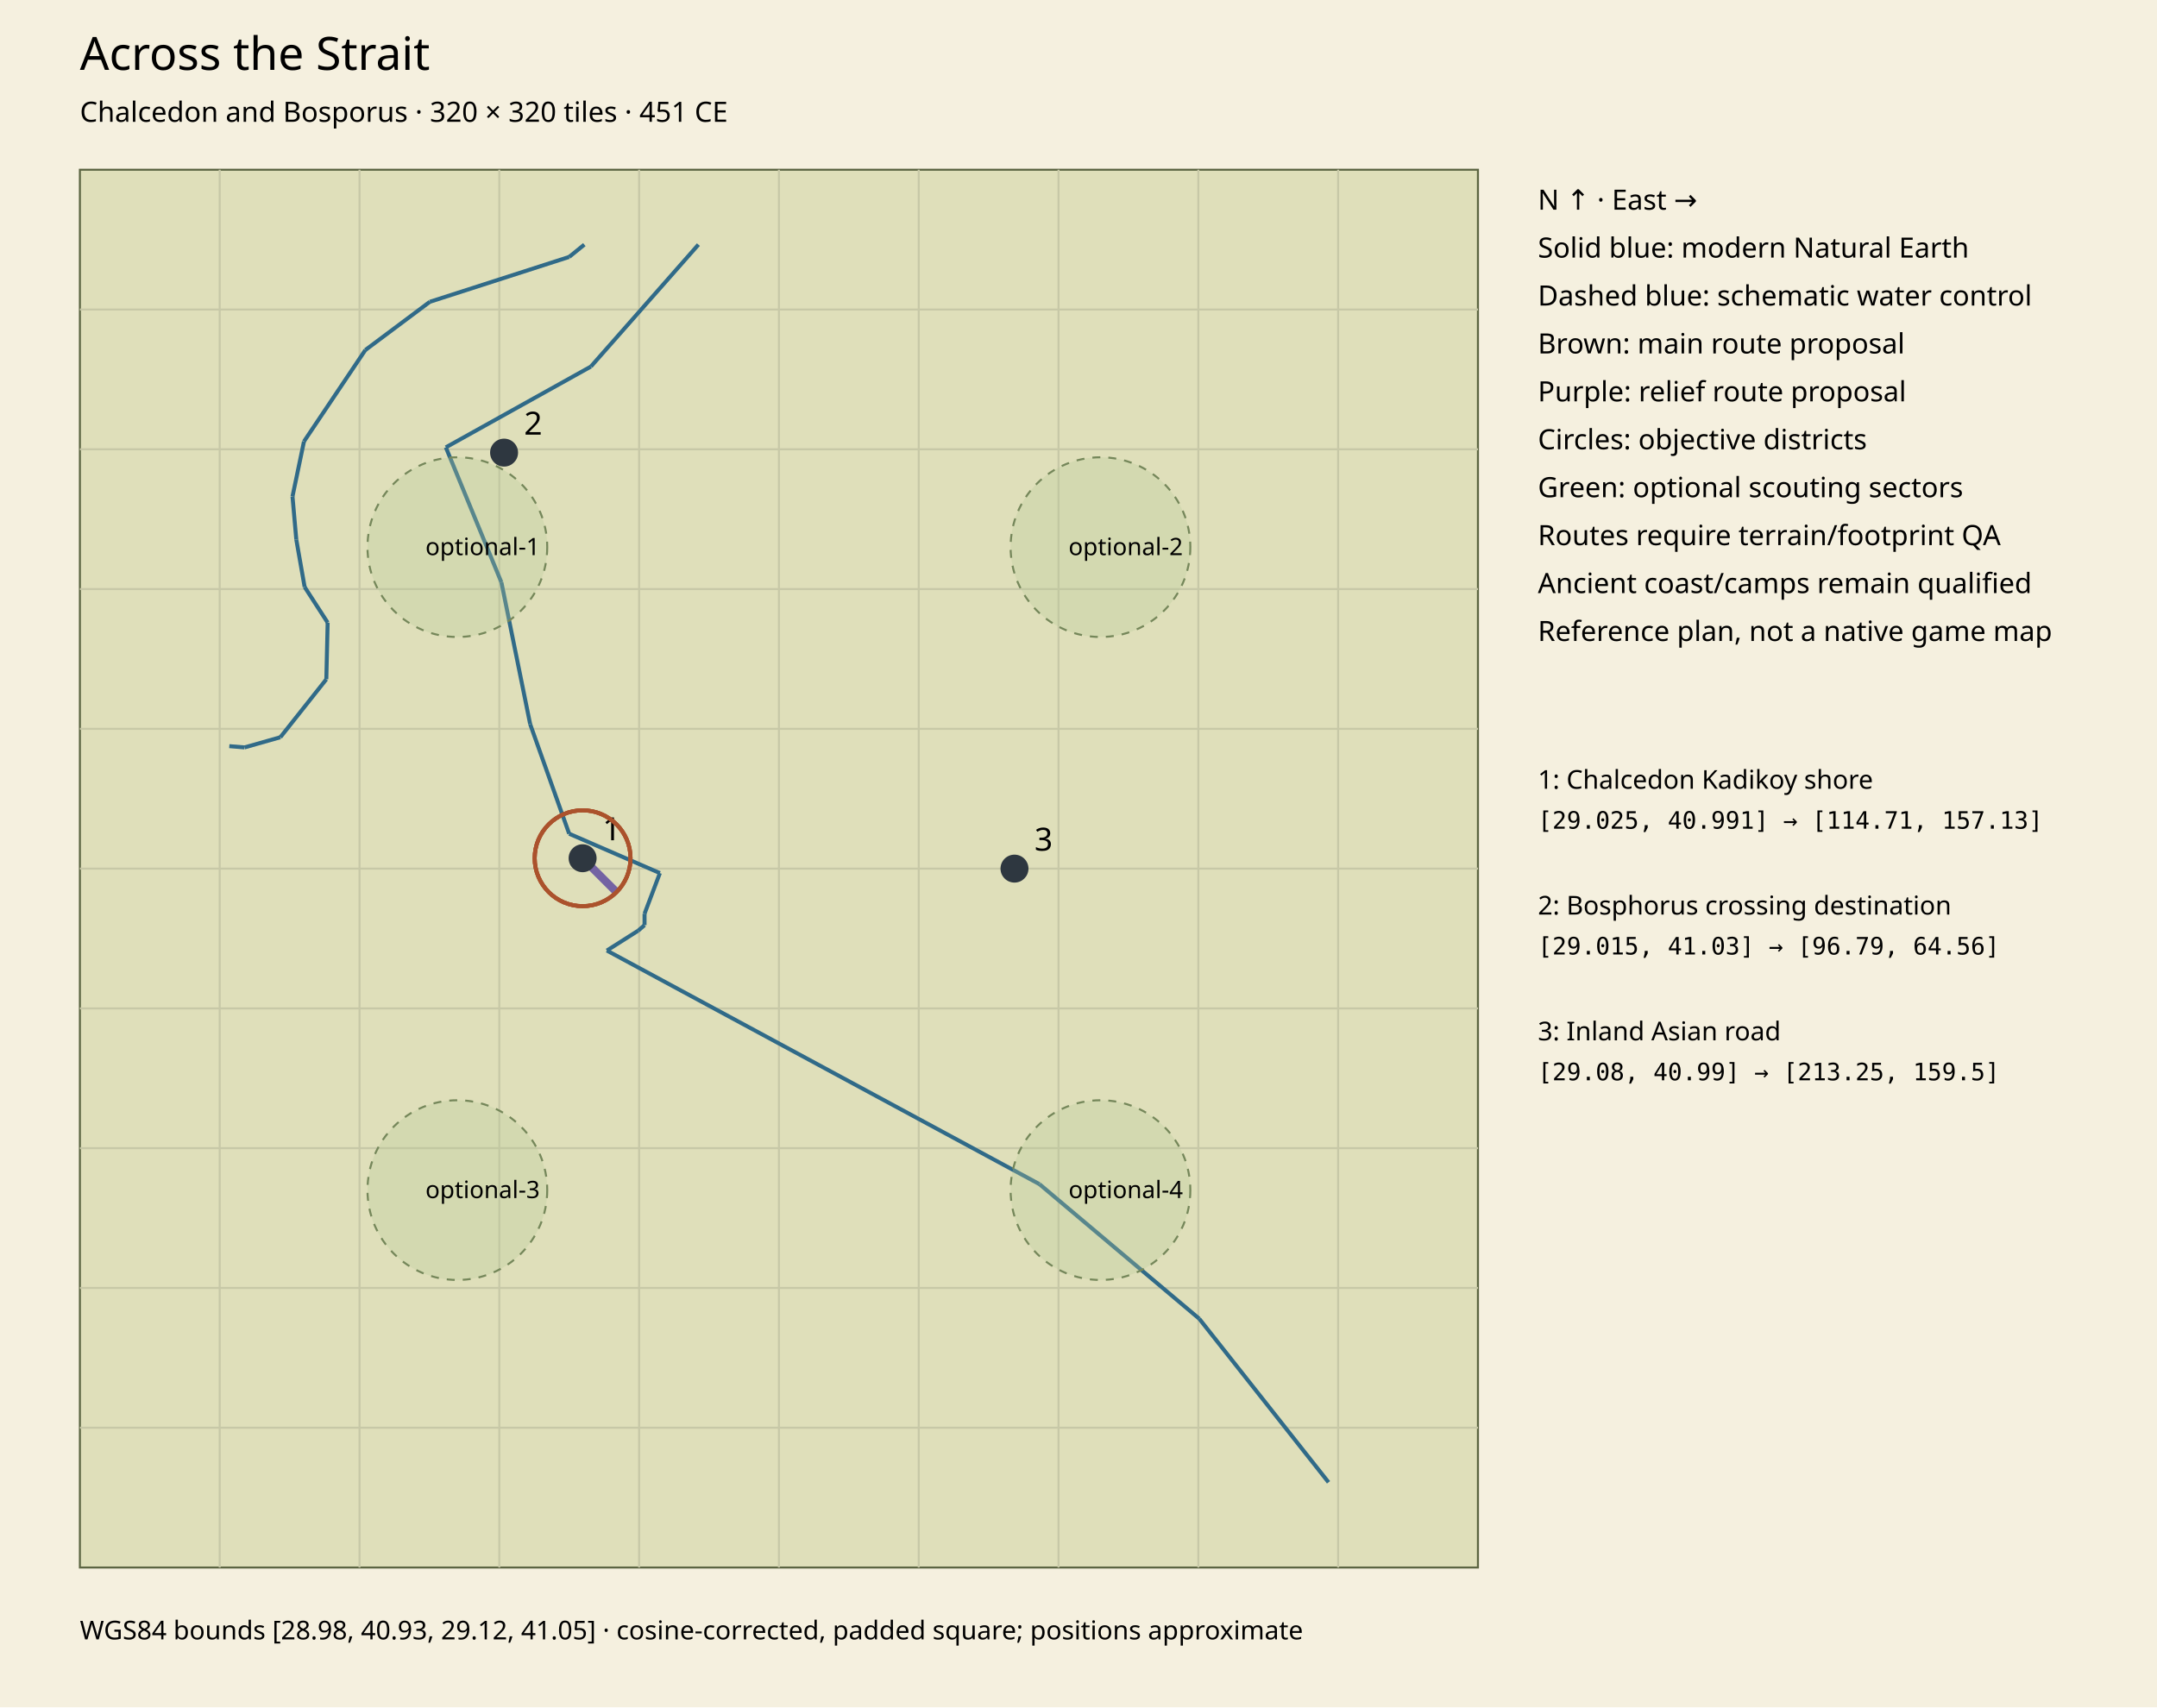
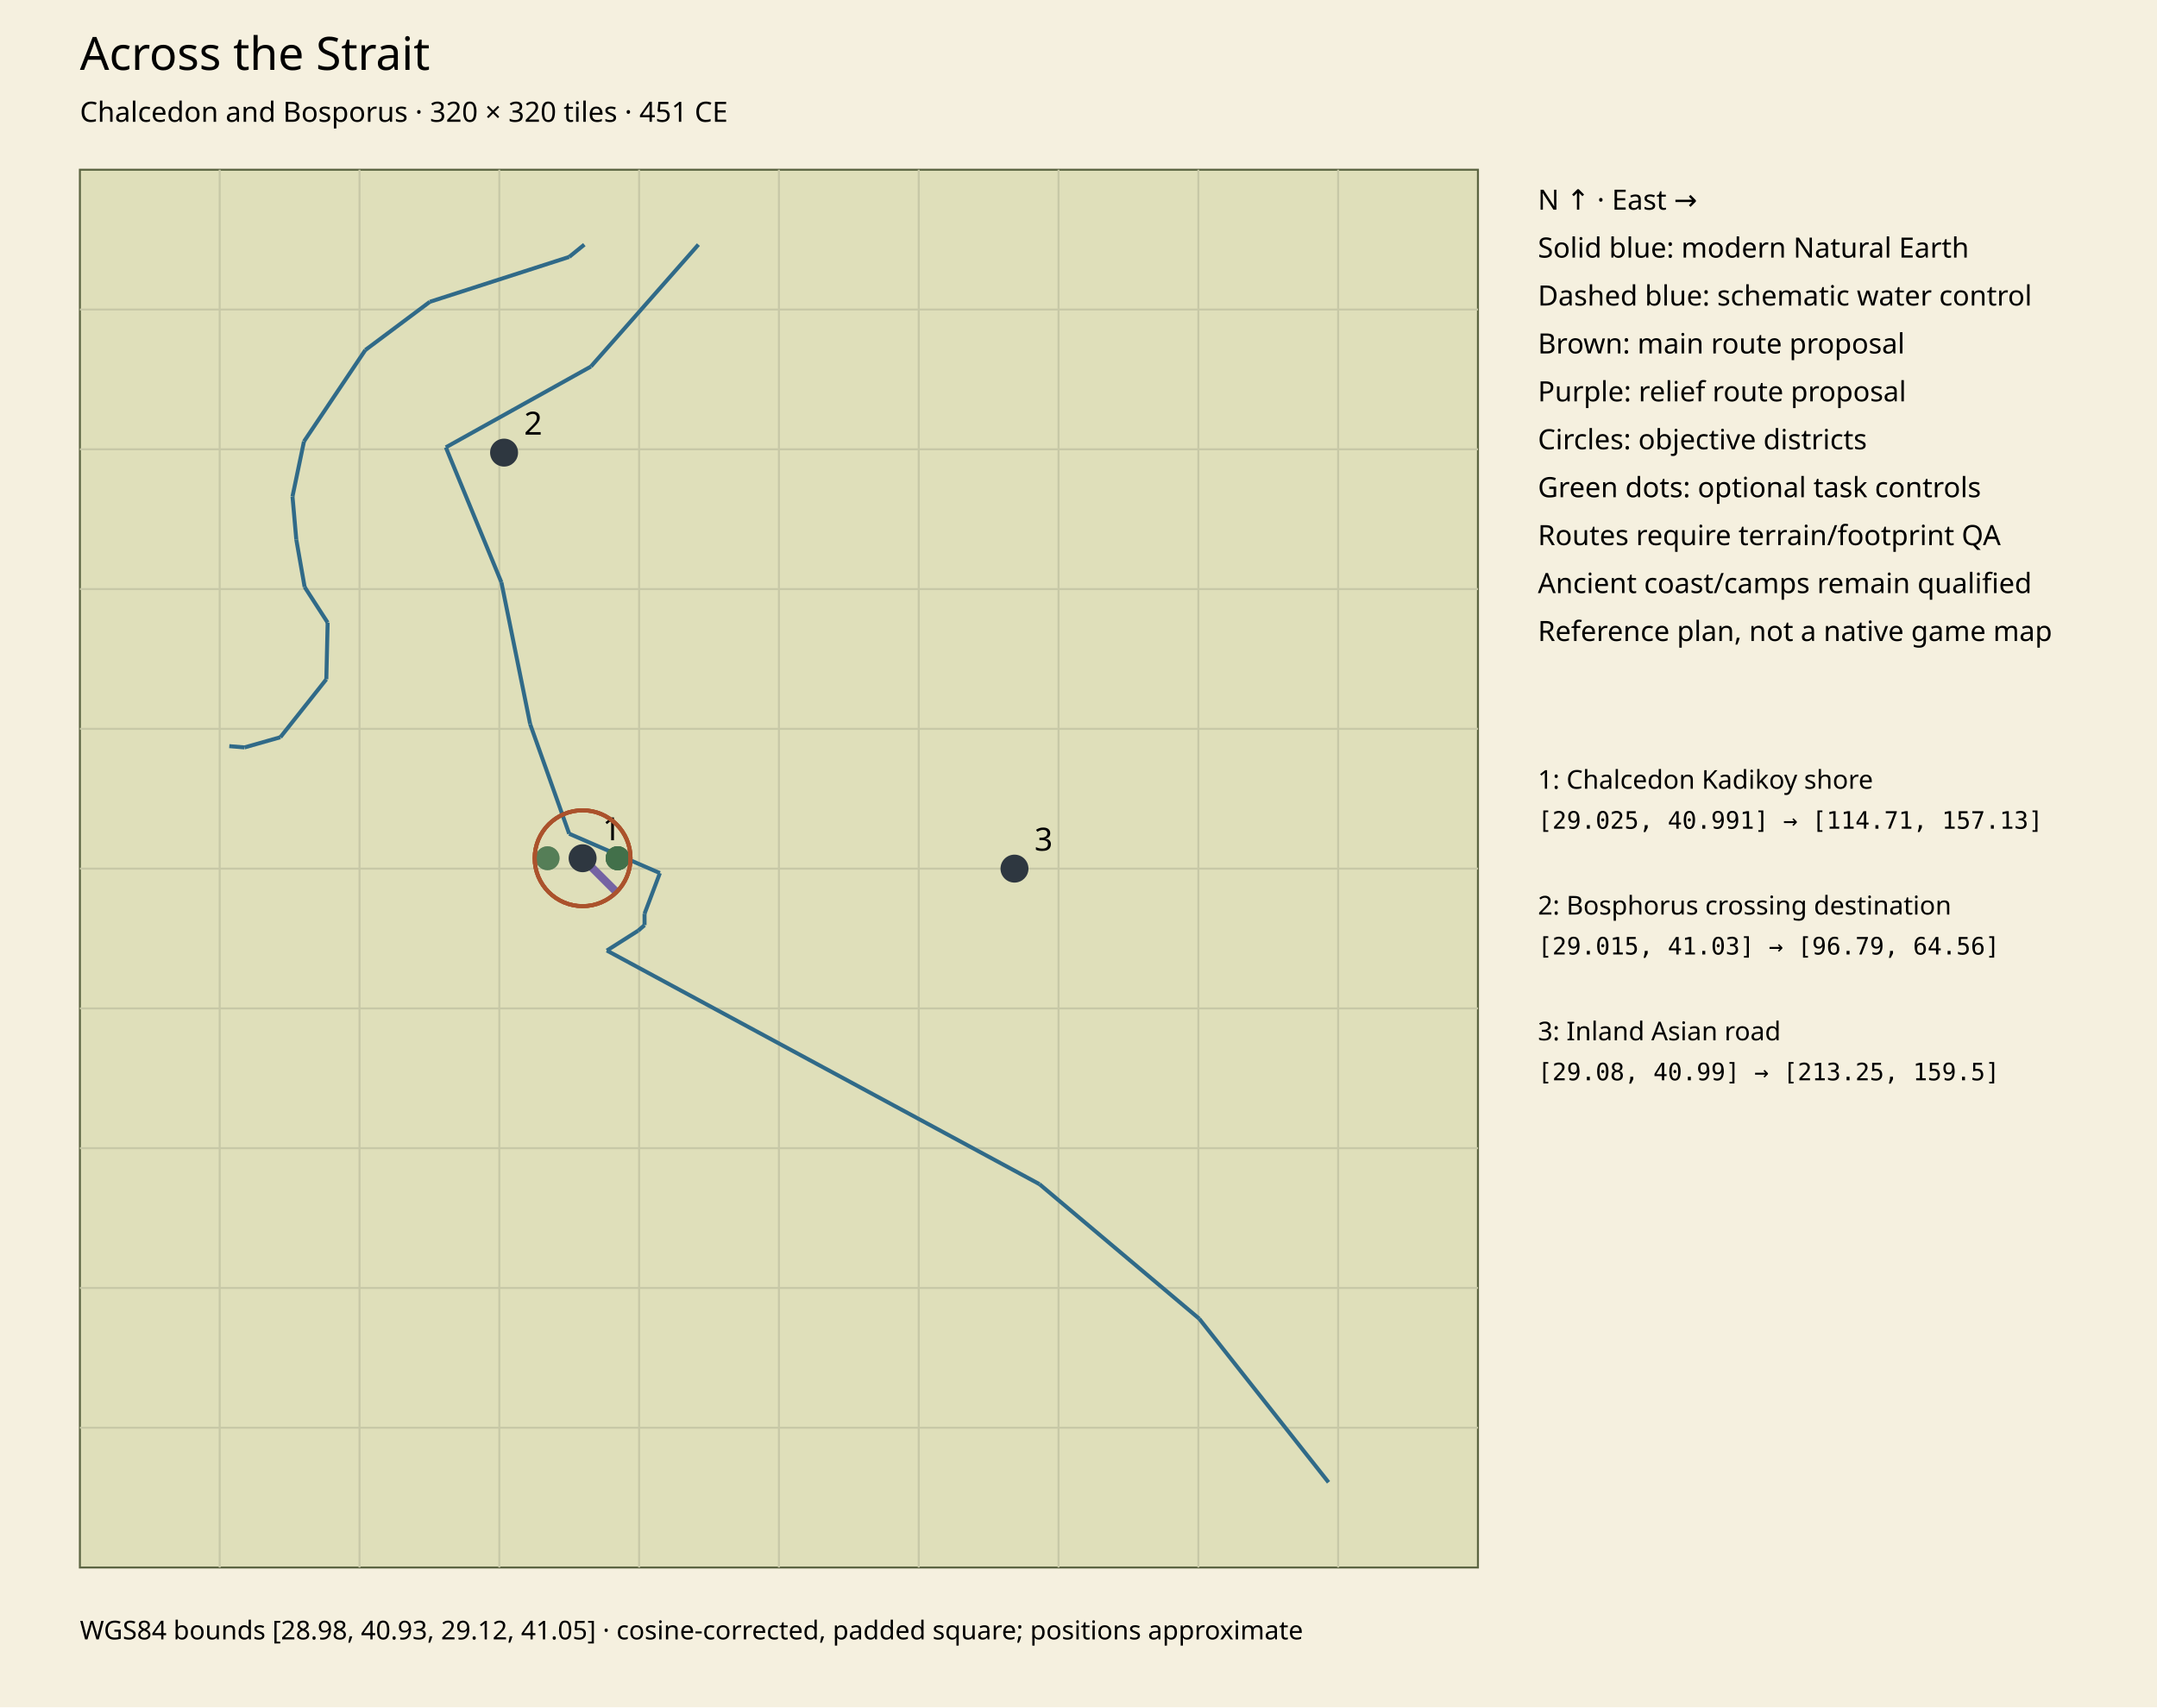
<svg xmlns="http://www.w3.org/2000/svg" viewBox="0 0 1080 855" role="img" aria-label="Across the Strait: geographic design controls">
  <rect width="1080" height="855" fill="#f5f0df" />
  <text x="40" y="35" font-family="sans-serif" font-size="23">Across the Strait</text>
  <text x="40" y="61" font-family="sans-serif" font-size="14">Chalcedon and Bosporus · 320 × 320 tiles · 451 CE</text>
  <rect x="40" y="85" width="700" height="700" fill="#dfdfba" stroke="#5c6542" />
  <path d="M 110 85 V785 M40 155 H740" stroke="#c7c8a7" fill="none" />
  <path d="M 180 85 V785 M40 225 H740" stroke="#c7c8a7" fill="none" />
  <path d="M 250 85 V785 M40 295 H740" stroke="#c7c8a7" fill="none" />
  <path d="M 320 85 V785 M40 365 H740" stroke="#c7c8a7" fill="none" />
  <path d="M 390 85 V785 M40 435 H740" stroke="#c7c8a7" fill="none" />
  <path d="M 460 85 V785 M40 505 H740" stroke="#c7c8a7" fill="none" />
  <path d="M 530 85 V785 M40 575 H740" stroke="#c7c8a7" fill="none" />
  <path d="M 600 85 V785 M40 645 H740" stroke="#c7c8a7" fill="none" />
  <path d="M 670 85 V785 M40 715 H740" stroke="#c7c8a7" fill="none" />
  <polyline points="292.57,122.50 284.98,128.67" fill="none" stroke="#306a88" stroke-width="2" />
  <polyline points="284.98,128.67 215.22,151.14" fill="none" stroke="#306a88" stroke-width="2" />
  <polyline points="215.22,151.14 182.92,175.30" fill="none" stroke="#306a88" stroke-width="2" />
  <polyline points="182.92,175.30 152.20,221.07" fill="none" stroke="#306a88" stroke-width="2" />
  <polyline points="152.20,221.07 146.45,248.63" fill="none" stroke="#306a88" stroke-width="2" />
  <polyline points="146.45,248.63 148.36,270.25" fill="none" stroke="#306a88" stroke-width="2" />
  <polyline points="148.36,270.25 152.53,293.97" fill="none" stroke="#306a88" stroke-width="2" />
  <polyline points="152.53,293.97 164.05,311.79" fill="none" stroke="#306a88" stroke-width="2" />
  <polyline points="164.05,311.79 163.39,340.18" fill="none" stroke="#306a88" stroke-width="2" />
  <polyline points="163.39,340.18 140.37,369.21" fill="none" stroke="#306a88" stroke-width="2" />
  <polyline points="140.37,369.21 122.44,374.30" fill="none" stroke="#306a88" stroke-width="2" />
  <polyline points="122.44,374.30 114.81,373.67" fill="none" stroke="#306a88" stroke-width="2" />
  <polyline points="349.69,122.50 295.86,183.57" fill="none" stroke="#306a88" stroke-width="2" />
  <polyline points="295.86,183.57 223.23,224.03" fill="none" stroke="#306a88" stroke-width="2" />
  <polyline points="223.23,224.03 251.05,291.64" fill="none" stroke="#306a88" stroke-width="2" />
  <polyline points="251.05,291.64 265.45,362.65" fill="none" stroke="#306a88" stroke-width="2" />
  <polyline points="265.45,362.65 284.98,417.53" fill="none" stroke="#306a88" stroke-width="2" />
  <polyline points="284.98,417.53 330.40,437.24" fill="none" stroke="#306a88" stroke-width="2" />
  <polyline points="330.40,437.24 322.72,457.58" fill="none" stroke="#306a88" stroke-width="2" />
  <polyline points="322.72,457.58 322.72,463.31" fill="none" stroke="#306a88" stroke-width="2" />
  <polyline points="322.72,463.31 319.52,466.07" fill="none" stroke="#306a88" stroke-width="2" />
  <polyline points="319.52,466.07 303.85,476.03" fill="none" stroke="#306a88" stroke-width="2" />
  <polyline points="303.85,476.03 520.45,593.02" fill="none" stroke="#306a88" stroke-width="2" />
  <polyline points="520.45,593.02 600.44,660.40" fill="none" stroke="#306a88" stroke-width="2" />
  <polyline points="600.44,660.40 665.19,742.34" fill="none" stroke="#306a88" stroke-width="2" />
  <polyline points="291.71,429.80 291.71,429.80 291.71,429.80" fill="none" stroke="#94542f" stroke-width="4" />
  <polyline points="291.71,429.80 309.27,447.35 291.71,429.80 291.71,429.80" fill="none" stroke="#7463a3" stroke-width="4" />
-   <circle cx="229.00" cy="274.00" r="45" fill="#b6c997" fill-opacity=".3" stroke="#75875a" stroke-dasharray="4 4" />
-   <text x="213.00" y="278.00" font-family="sans-serif" font-size="12">optional-1</text>
-   <circle cx="551.00" cy="274.00" r="45" fill="#b6c997" fill-opacity=".3" stroke="#75875a" stroke-dasharray="4 4" />
-   <text x="535.00" y="278.00" font-family="sans-serif" font-size="12">optional-2</text>
-   <circle cx="229.00" cy="596.00" r="45" fill="#b6c997" fill-opacity=".3" stroke="#75875a" stroke-dasharray="4 4" />
-   <text x="213.00" y="600.00" font-family="sans-serif" font-size="12">optional-3</text>
-   <circle cx="551.00" cy="596.00" r="45" fill="#b6c997" fill-opacity=".3" stroke="#75875a" stroke-dasharray="4 4" />
-   <text x="535.00" y="600.00" font-family="sans-serif" font-size="12">optional-4</text>
+   <circle cx="309.27" cy="429.80" r="6" fill="#43714b" fill-opacity=".65" />
+   <circle cx="309.27" cy="429.80" r="6" fill="#43714b" fill-opacity=".65" />
+   <circle cx="274.16" cy="429.80" r="6" fill="#43714b" fill-opacity=".65" />
+   <circle cx="309.27" cy="429.80" r="6" fill="#43714b" fill-opacity=".65" />
+   <circle cx="309.27" cy="429.80" r="6" fill="#43714b" fill-opacity=".65" />
+   <circle cx="309.27" cy="429.80" r="6" fill="#43714b" fill-opacity=".65" />
+   <circle cx="274.16" cy="429.80" r="6" fill="#43714b" fill-opacity=".65" />
+   <circle cx="309.27" cy="429.80" r="6" fill="#43714b" fill-opacity=".65" />
  <circle cx="291.71" cy="429.80" r="7" fill="#2e3740" />
  <text x="301.71" y="420.80" font-family="sans-serif" font-size="16">1</text>
  <circle cx="252.39" cy="226.67" r="7" fill="#2e3740" />
  <text x="262.39" y="217.67" font-family="sans-serif" font-size="16">2</text>
  <circle cx="507.95" cy="435.00" r="7" fill="#2e3740" />
  <text x="517.95" y="426.00" font-family="sans-serif" font-size="16">3</text>
  <circle cx="291.71" cy="429.80" r="24" fill="none" stroke="#ab522c" stroke-width="2" />
  <circle cx="291.71" cy="429.80" r="24" fill="none" stroke="#ab522c" stroke-width="2" />
  <circle cx="291.71" cy="429.80" r="24" fill="none" stroke="#ab522c" stroke-width="2" />
  <text x="770" y="105" font-family="sans-serif" font-size="14">N ↑ · East →</text>
  <text x="770" y="129" font-family="sans-serif" font-size="14">Solid blue: modern Natural Earth</text>
  <text x="770" y="153" font-family="sans-serif" font-size="14">Dashed blue: schematic water control</text>
  <text x="770" y="177" font-family="sans-serif" font-size="14">Brown: main route proposal</text>
  <text x="770" y="201" font-family="sans-serif" font-size="14">Purple: relief route proposal</text>
  <text x="770" y="225" font-family="sans-serif" font-size="14">Circles: objective districts</text>
-   <text x="770" y="249" font-family="sans-serif" font-size="14">Green: optional scouting sectors</text>
+   <text x="770" y="249" font-family="sans-serif" font-size="14">Green dots: optional task controls</text>
  <text x="770" y="273" font-family="sans-serif" font-size="14">Routes require terrain/footprint QA</text>
  <text x="770" y="297" font-family="sans-serif" font-size="14">Ancient coast/camps remain qualified</text>
  <text x="770" y="321" font-family="sans-serif" font-size="14">Reference plan, not a native game map</text>
  <text x="770" y="395" font-family="sans-serif" font-size="13">1: Chalcedon Kadikoy shore</text>
  <text x="770" y="415" font-family="monospace" font-size="12">[29.025, 40.991] → [114.71, 157.13]</text>
  <text x="770" y="458" font-family="sans-serif" font-size="13">2: Bosphorus crossing destination</text>
  <text x="770" y="478" font-family="monospace" font-size="12">[29.015, 41.03] → [96.79, 64.56]</text>
  <text x="770" y="521" font-family="sans-serif" font-size="13">3: Inland Asian road</text>
  <text x="770" y="541" font-family="monospace" font-size="12">[29.08, 40.99] → [213.25, 159.5]</text>
  <text x="40" y="821" font-family="sans-serif" font-size="13">WGS84 bounds [28.98, 40.93, 29.12, 41.05] · cosine-corrected, padded square; positions approximate</text>
</svg>
